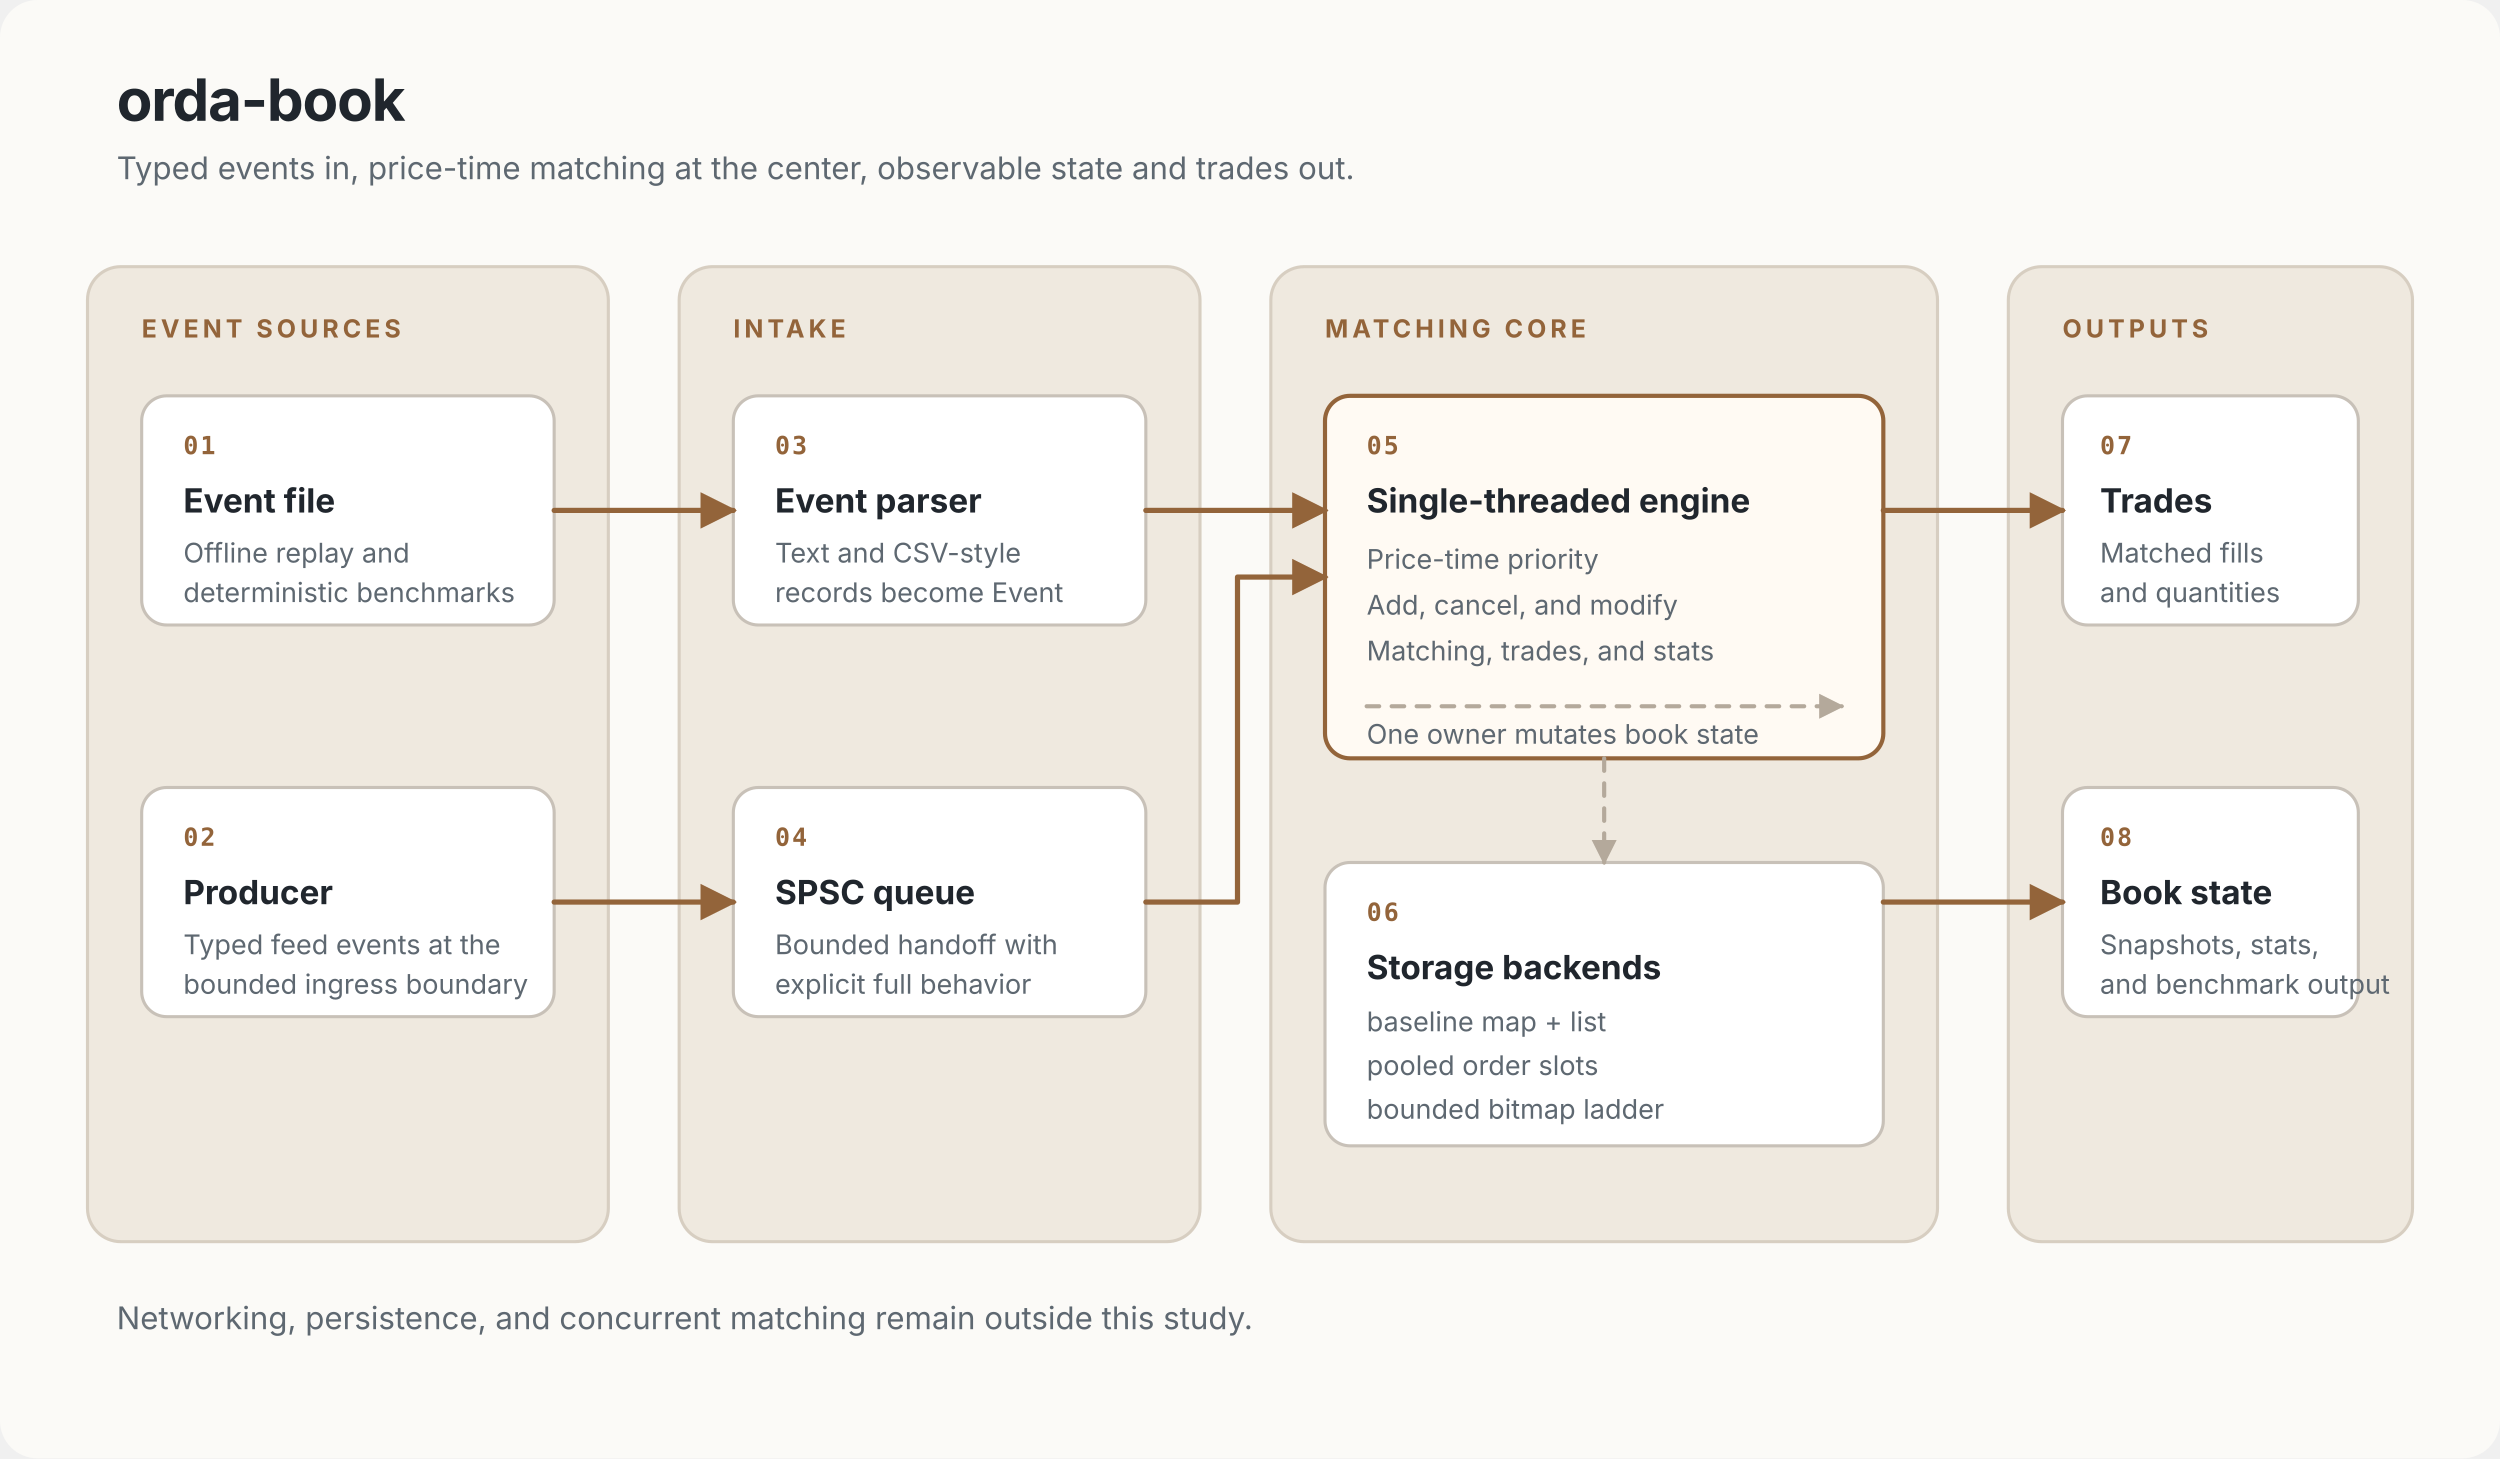
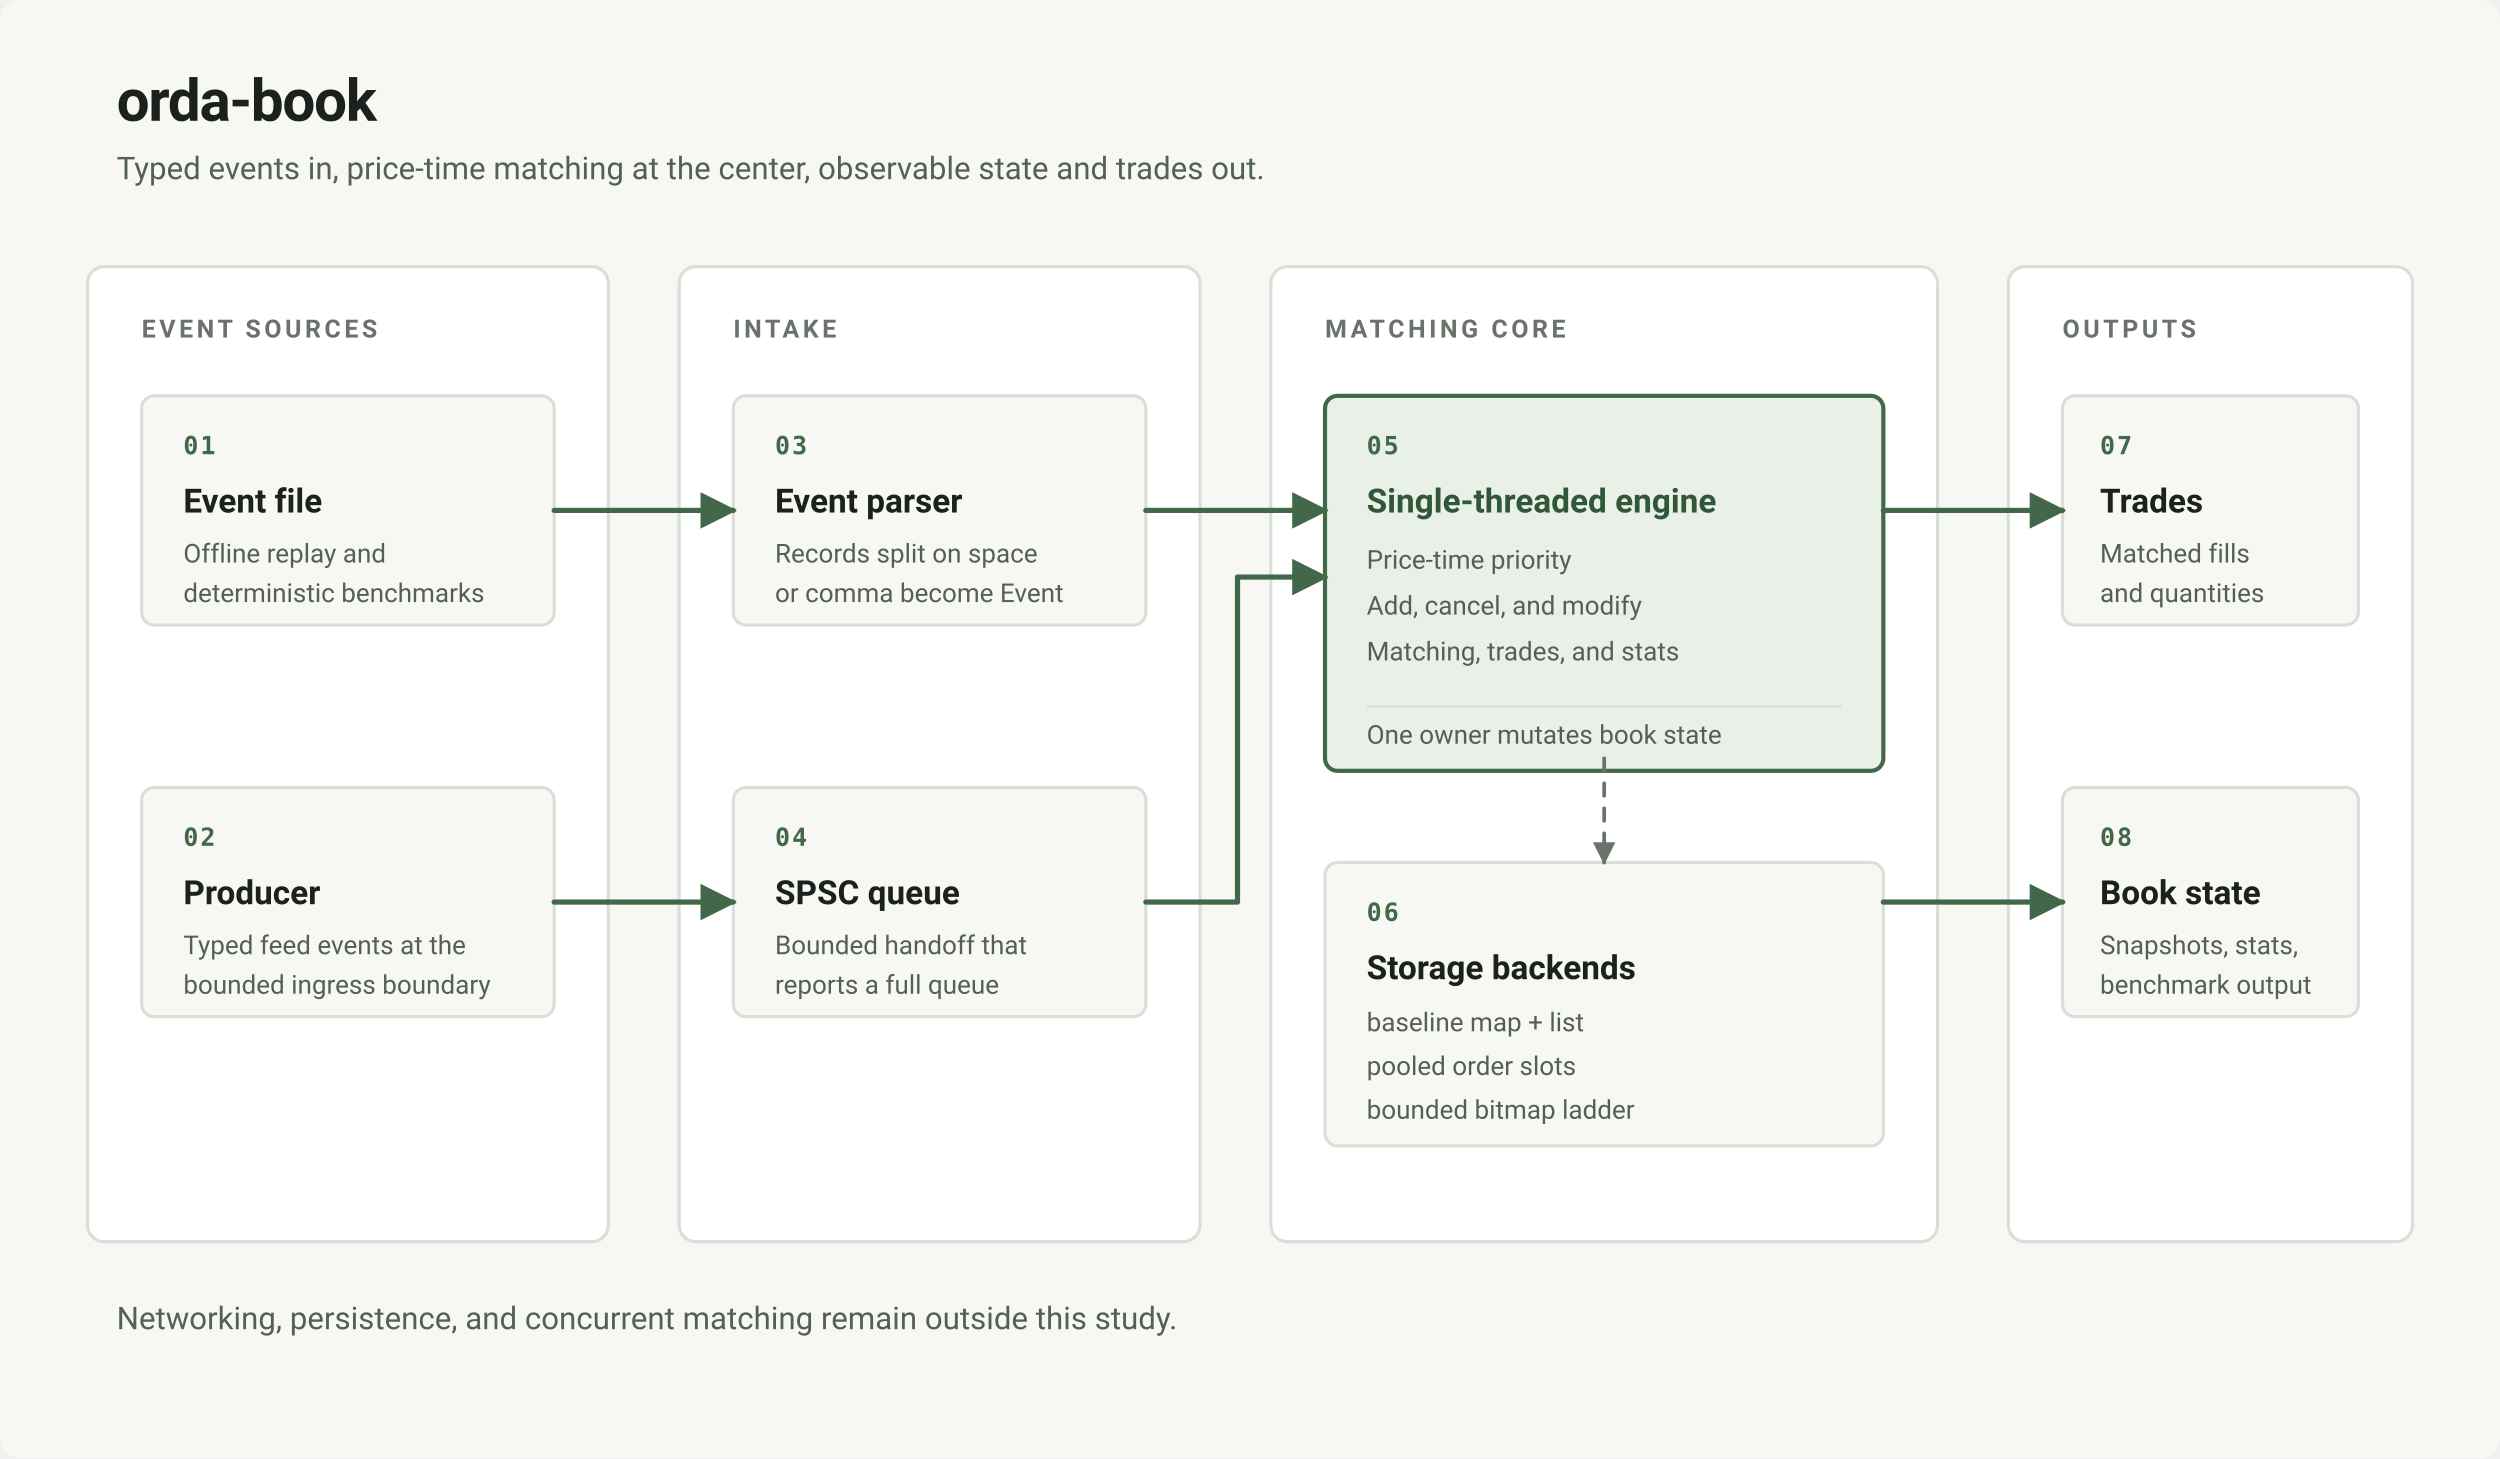
<svg xmlns="http://www.w3.org/2000/svg" viewBox="0 0 1200 700" role="img" aria-labelledby="architecture-title architecture-description">
  <defs>
    <style>
-       .canvas { fill: #fbfaf7; }
-       .ink { fill: #20262d; }
-       .muted { fill: #5e6871; }
-       .title { font: 700 28px -apple-system, BlinkMacSystemFont, "Segoe UI", sans-serif; letter-spacing: -0.02em; }
-       .subtitle { font: 15px -apple-system, BlinkMacSystemFont, "Segoe UI", sans-serif; }
-       .group { fill: #efe9df; stroke: #d7cec1; stroke-width: 1.5; }
-       .group-label { fill: #93643a; font: 700 12px -apple-system, BlinkMacSystemFont, "Segoe UI", sans-serif; letter-spacing: 0.16em; }
-       .node { fill: #ffffff; stroke: #c8c1b8; stroke-width: 1.5; }
-       .node-accent { fill: #fffaf3; stroke: #93643a; stroke-width: 2; }
-       .node-title { fill: #20262d; font: 700 16px -apple-system, BlinkMacSystemFont, "Segoe UI", sans-serif; }
-       .node-detail { fill: #5e6871; font: 13px -apple-system, BlinkMacSystemFont, "Segoe UI", sans-serif; }
-       .number { fill: #93643a; font: 700 12px ui-monospace, SFMono-Regular, Menlo, Monaco, Consolas, monospace; letter-spacing: 0.08em; }
-       .flow { fill: none; stroke: #93643a; stroke-width: 2.5; stroke-linecap: round; stroke-linejoin: round; marker-end: url(#arrow); }
-       .flow-muted { fill: none; stroke: #b4a99b; stroke-width: 2; stroke-dasharray: 6 6; stroke-linecap: round; marker-end: url(#arrow-muted); }
+       .canvas { fill: #f7f8f4; }
+       .ink { fill: #1b211d; }
+       .muted { fill: #536058; }
+       .title { font: 700 28px -apple-system, BlinkMacSystemFont, "Segoe UI", Roboto, system-ui, sans-serif; letter-spacing: -0.022em; }
+       .subtitle { font: 15px -apple-system, BlinkMacSystemFont, "Segoe UI", Roboto, system-ui, sans-serif; }
+       .group { fill: #ffffff; stroke: #d9ded7; stroke-width: 1.5; }
+       .group-label { fill: #6b726b; font: 650 12px -apple-system, BlinkMacSystemFont, "Segoe UI", Roboto, system-ui, sans-serif; letter-spacing: 0.14em; }
+       .node { fill: #f7f8f4; stroke: #d9ded7; stroke-width: 1.5; }
+       .node-subject { fill: #e9f0e8; stroke: #426849; stroke-width: 2; }
+       .node-title { fill: #1b211d; font: 650 16px -apple-system, BlinkMacSystemFont, "Segoe UI", Roboto, system-ui, sans-serif; }
+       .subject-title { fill: #315638; }
+       .node-detail { fill: #536058; font: 12.5px -apple-system, BlinkMacSystemFont, "Segoe UI", Roboto, system-ui, sans-serif; }
+       .rule { fill: none; stroke: #d9ded7; stroke-width: 1; }
+       .number { fill: #426849; font: 650 12px ui-monospace, SFMono-Regular, Menlo, Monaco, Consolas, monospace; letter-spacing: 0.08em; }
+       .flow { fill: none; stroke: #426849; stroke-width: 2.5; stroke-linecap: round; stroke-linejoin: round; marker-end: url(#arrow); }
+       .flow-alt { fill: none; stroke: #6b726b; stroke-width: 1.8; stroke-dasharray: 6 6; stroke-linecap: round; marker-end: url(#arrow-alt); }
    </style>
    <marker id="arrow" viewBox="0 0 10 10" refX="9" refY="5" markerWidth="7" markerHeight="7" orient="auto-start-reverse">
-       <path d="M 0 0 L 10 5 L 0 10 z" fill="#93643a" />
+       <path d="M 0 0 L 10 5 L 0 10 z" fill="#426849" />
    </marker>
-     <marker id="arrow-muted" viewBox="0 0 10 10" refX="9" refY="5" markerWidth="6" markerHeight="6" orient="auto-start-reverse">
-       <path d="M 0 0 L 10 5 L 0 10 z" fill="#b4a99b" />
+     <marker id="arrow-alt" viewBox="0 0 10 10" refX="9" refY="5" markerWidth="6" markerHeight="6" orient="auto-start-reverse">
+       <path d="M 0 0 L 10 5 L 0 10 z" fill="#6b726b" />
    </marker>
  </defs>
-   <rect class="canvas" width="1200" height="700" rx="18" />
+   <rect class="canvas" width="1200" height="700" rx="10" />
  <text class="title ink" x="56" y="58">orda-book</text>
  <text class="subtitle muted" x="56" y="86">Typed events in, price-time matching at the center, observable state and trades out.</text>
-   <rect class="group" x="42" y="128" width="250" height="468" rx="16" />
+   <rect class="group" x="42" y="128" width="250" height="468" rx="8" />
  <text class="group-label" x="68" y="162">EVENT SOURCES</text>
-   <rect class="node" x="68" y="190" width="198" height="110" rx="12" />
+   <rect class="node" x="68" y="190" width="198" height="110" rx="6" />
  <text class="number" x="88" y="218">01</text>
  <text class="node-title" x="88" y="246">Event file</text>
  <text class="node-detail" x="88" y="270">Offline replay and</text>
  <text class="node-detail" x="88" y="289">deterministic benchmarks</text>
-   <rect class="node" x="68" y="378" width="198" height="110" rx="12" />
+   <rect class="node" x="68" y="378" width="198" height="110" rx="6" />
  <text class="number" x="88" y="406">02</text>
  <text class="node-title" x="88" y="434">Producer</text>
  <text class="node-detail" x="88" y="458">Typed feed events at the</text>
  <text class="node-detail" x="88" y="477">bounded ingress boundary</text>
-   <rect class="group" x="326" y="128" width="250" height="468" rx="16" />
+   <rect class="group" x="326" y="128" width="250" height="468" rx="8" />
  <text class="group-label" x="352" y="162">INTAKE</text>
-   <rect class="node" x="352" y="190" width="198" height="110" rx="12" />
+   <rect class="node" x="352" y="190" width="198" height="110" rx="6" />
  <text class="number" x="372" y="218">03</text>
  <text class="node-title" x="372" y="246">Event parser</text>
-   <text class="node-detail" x="372" y="270">Text and CSV-style</text>
-   <text class="node-detail" x="372" y="289">records become Event</text>
-   <rect class="node" x="352" y="378" width="198" height="110" rx="12" />
+   <text class="node-detail" x="372" y="270">Records split on space</text>
+   <text class="node-detail" x="372" y="289">or comma become Event</text>
+   <rect class="node" x="352" y="378" width="198" height="110" rx="6" />
  <text class="number" x="372" y="406">04</text>
  <text class="node-title" x="372" y="434">SPSC queue</text>
-   <text class="node-detail" x="372" y="458">Bounded handoff with</text>
-   <text class="node-detail" x="372" y="477">explicit full behavior</text>
-   <rect class="group" x="610" y="128" width="320" height="468" rx="16" />
+   <text class="node-detail" x="372" y="458">Bounded handoff that</text>
+   <text class="node-detail" x="372" y="477">reports a full queue</text>
+   <rect class="group" x="610" y="128" width="320" height="468" rx="8" />
  <text class="group-label" x="636" y="162">MATCHING CORE</text>
-   <rect class="node-accent" x="636" y="190" width="268" height="174" rx="12" />
+   <rect class="node-subject" x="636" y="190" width="268" height="180" rx="6" />
  <text class="number" x="656" y="218">05</text>
-   <text class="node-title" x="656" y="246">Single-threaded engine</text>
+   <text class="node-title subject-title" x="656" y="246">Single-threaded engine</text>
  <text class="node-detail" x="656" y="273">Price-time priority</text>
  <text class="node-detail" x="656" y="295">Add, cancel, and modify</text>
  <text class="node-detail" x="656" y="317">Matching, trades, and stats</text>
-   <path class="flow-muted" d="M 656 339 H 884" />
+   <path class="rule" d="M 656 339 H 884" />
  <text class="node-detail" x="656" y="357">One owner mutates book state</text>
-   <rect class="node" x="636" y="414" width="268" height="136" rx="12" />
+   <rect class="node" x="636" y="414" width="268" height="136" rx="6" />
  <text class="number" x="656" y="442">06</text>
  <text class="node-title" x="656" y="470">Storage backends</text>
  <text class="node-detail" x="656" y="495">baseline map + list</text>
  <text class="node-detail" x="656" y="516">pooled order slots</text>
  <text class="node-detail" x="656" y="537">bounded bitmap ladder</text>
-   <rect class="group" x="964" y="128" width="194" height="468" rx="16" />
+   <rect class="group" x="964" y="128" width="194" height="468" rx="8" />
  <text class="group-label" x="990" y="162">OUTPUTS</text>
-   <rect class="node" x="990" y="190" width="142" height="110" rx="12" />
+   <rect class="node" x="990" y="190" width="142" height="110" rx="6" />
  <text class="number" x="1008" y="218">07</text>
  <text class="node-title" x="1008" y="246">Trades</text>
  <text class="node-detail" x="1008" y="270">Matched fills</text>
  <text class="node-detail" x="1008" y="289">and quantities</text>
-   <rect class="node" x="990" y="378" width="142" height="110" rx="12" />
+   <rect class="node" x="990" y="378" width="142" height="110" rx="6" />
  <text class="number" x="1008" y="406">08</text>
  <text class="node-title" x="1008" y="434">Book state</text>
  <text class="node-detail" x="1008" y="458">Snapshots, stats,</text>
-   <text class="node-detail" x="1008" y="477">and benchmark output</text>
+   <text class="node-detail" x="1008" y="477">benchmark output</text>
  <path class="flow" d="M 266 245 H 352" />
  <path class="flow" d="M 266 433 H 352" />
  <path class="flow" d="M 550 245 H 636" />
  <path class="flow" d="M 550 433 H 594 V 277 H 636" />
-   <path class="flow-muted" d="M 770 364 V 414" />
+   <path class="flow-alt" d="M 770 364 V 414" />
  <path class="flow" d="M 904 245 H 990" />
  <path class="flow" d="M 904 433 H 990" />
  <text class="subtitle muted" x="56" y="638">Networking, persistence, and concurrent matching remain outside this study.</text>
</svg>
